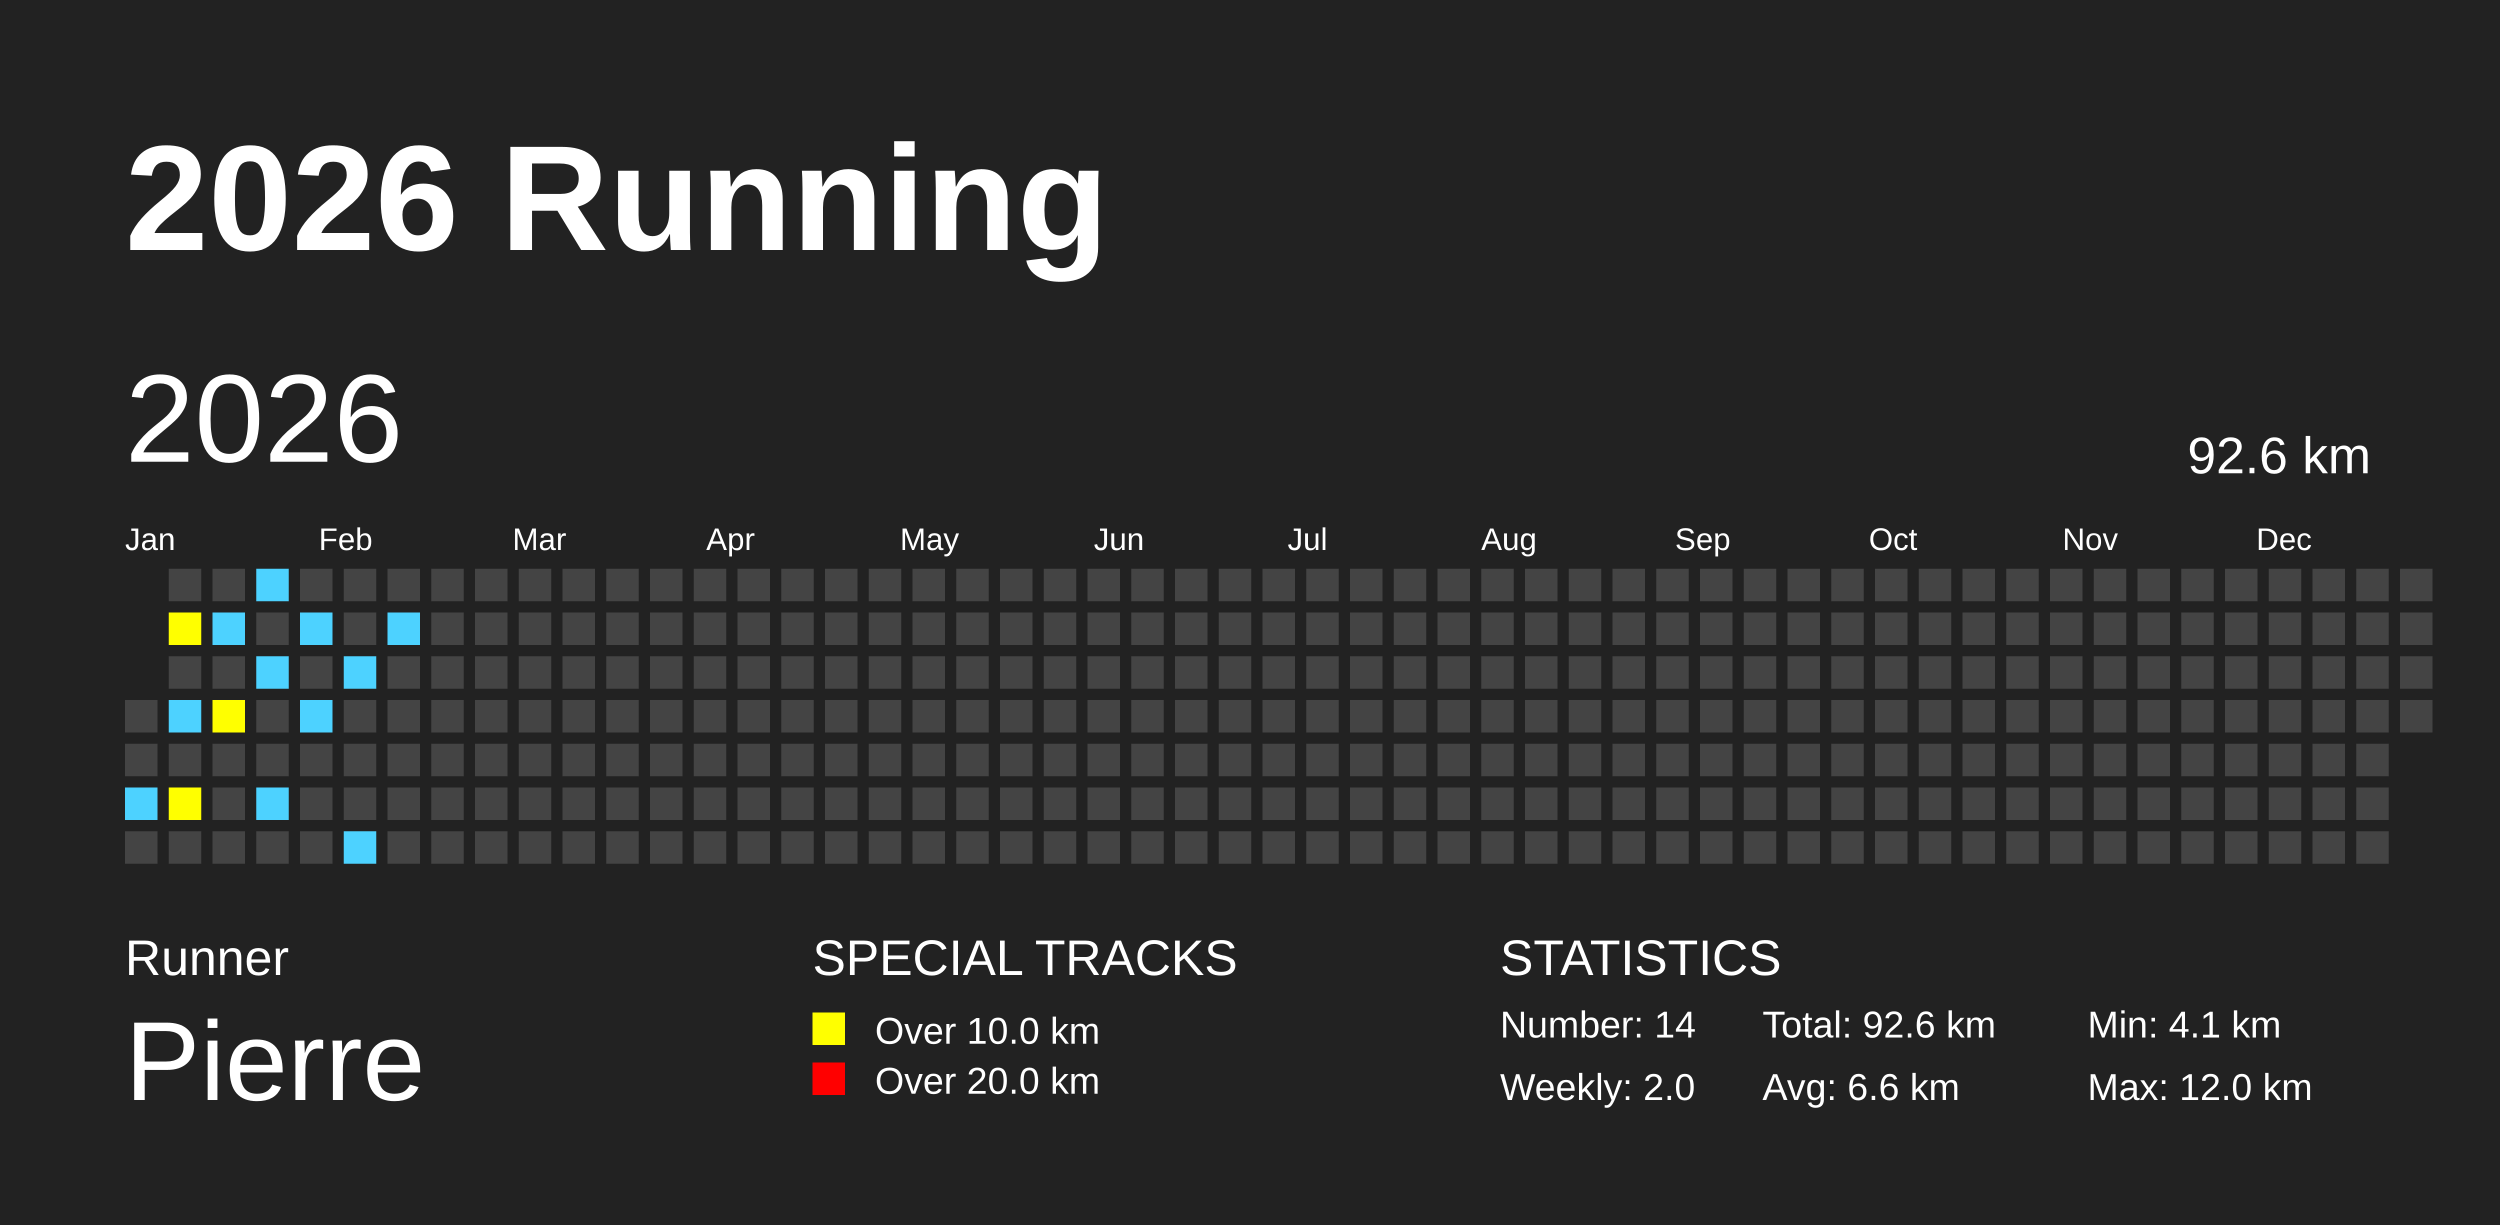
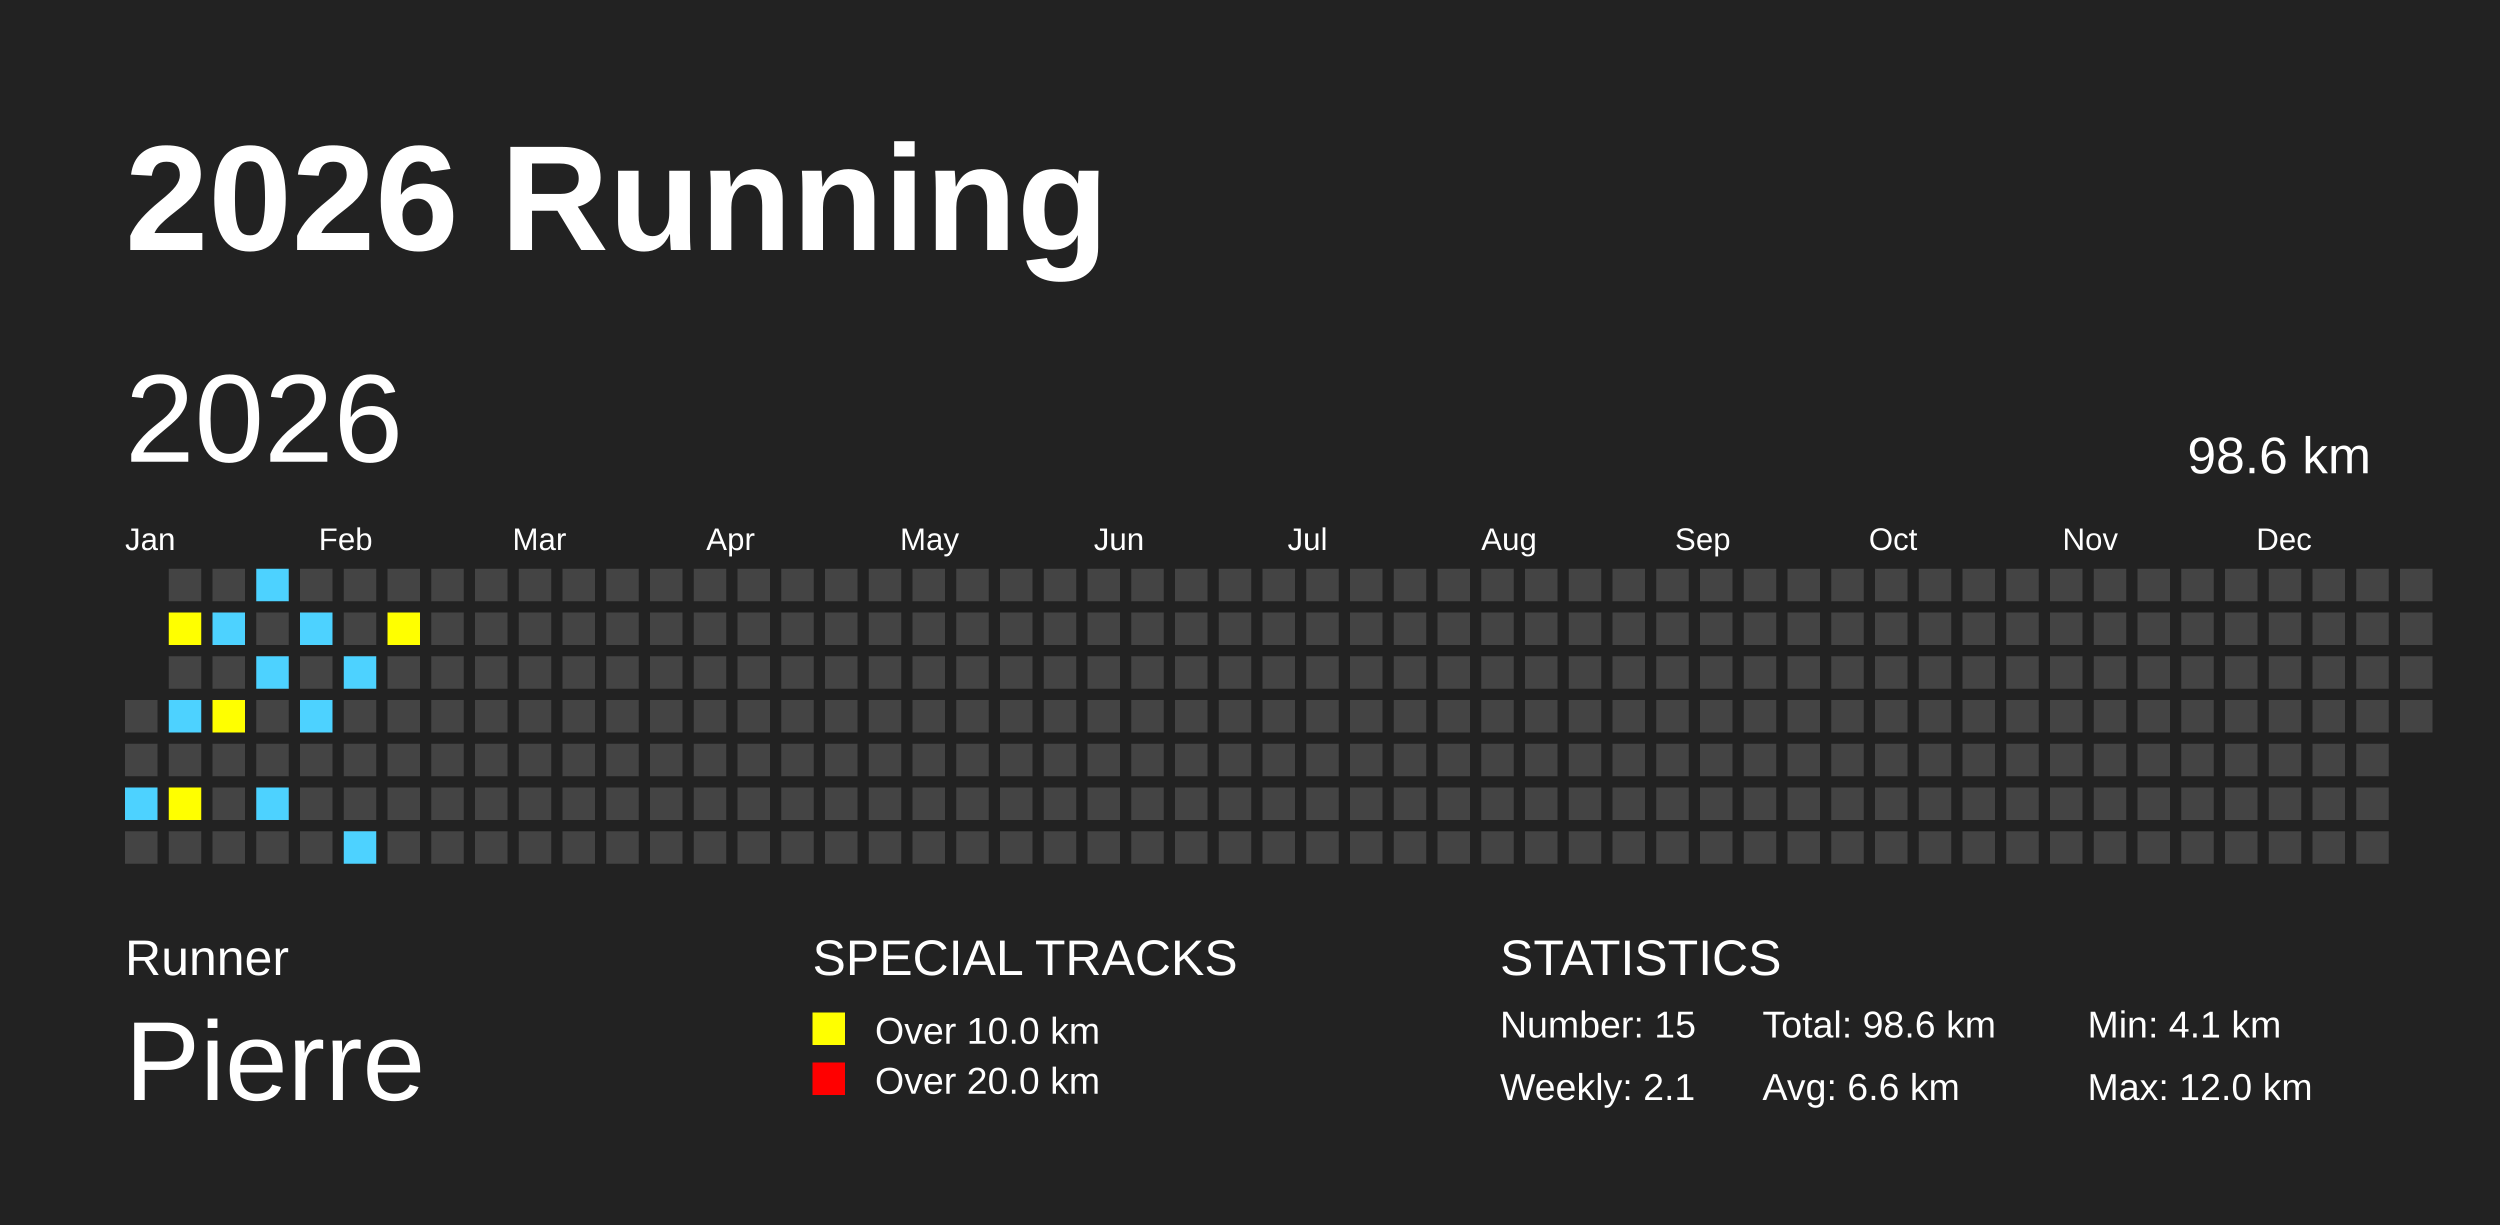
<svg xmlns="http://www.w3.org/2000/svg" baseProfile="full" height="98mm" version="1.1" viewBox="0,0,200,98" width="200mm">
  <defs />
  <rect fill="#222222" height="98" width="200" x="0" y="0" />
  <text fill="#FFFFFF" style="font-size:12px; font-family:Arial; font-weight:bold;" x="10" y="20">2026 Running</text>
  <text fill="#FFFFFF" style="font-size:4px; font-family:Arial" x="10" y="78">Runner</text>
  <text fill="#FFFFFF" style="font-size:9px; font-family:Arial" x="10" y="88">Pierre</text>
  <text fill="#FFFFFF" style="font-size:4px; font-family:Arial" x="65" y="78">SPECIAL TRACKS</text>
  <rect fill="yellow" height="2.6" width="2.6" x="65" y="81" />
  <text fill="#FFFFFF" style="font-size:3px; font-family:Arial" x="70" y="83.5">Over 10.0 km</text>
  <rect fill="red" height="2.6" width="2.6" x="65" y="85" />
  <text fill="#FFFFFF" style="font-size:3px; font-family:Arial" x="70" y="87.5">Over 20.0 km</text>
  <text fill="#FFFFFF" style="font-size:4px; font-family:Arial" x="120" y="78">STATISTICS</text>
-   <text fill="#FFFFFF" style="font-size:3px; font-family:Arial" x="120" y="83">Number: 14</text>
-   <text fill="#FFFFFF" style="font-size:3px; font-family:Arial" x="120" y="88">Weekly: 2.0</text>
-   <text fill="#FFFFFF" style="font-size:3px; font-family:Arial" x="141" y="83">Total: 92.6 km</text>
+   <text fill="#FFFFFF" style="font-size:3px; font-family:Arial" x="120" y="83">Number: 15</text>
+   <text fill="#FFFFFF" style="font-size:3px; font-family:Arial" x="120" y="88">Weekly: 2.1</text>
+   <text fill="#FFFFFF" style="font-size:3px; font-family:Arial" x="141" y="83">Total: 98.6 km</text>
  <text fill="#FFFFFF" style="font-size:3px; font-family:Arial" x="141" y="88">Avg: 6.6 km</text>
  <text fill="#FFFFFF" style="font-size:3px; font-family:Arial" x="167" y="83">Min: 4.1 km</text>
  <text fill="#FFFFFF" style="font-size:3px; font-family:Arial" x="167" y="88">Max: 12.0 km</text>
  <text dominant-baseline="hanging" fill="#FFFFFF" style="font-size:10.0px; font-family:Arial;" x="10" y="30">2026</text>
-   <text dominant-baseline="hanging" fill="#FFFFFF" style="font-size:4.125px; font-family:Arial;" x="175" y="35">92.6 km</text>
+   <text dominant-baseline="hanging" fill="#FFFFFF" style="font-size:4.125px; font-family:Arial;" x="175" y="35">98.6 km</text>
  <text fill="#FFFFFF" style="font-size:2.5px; font-family:Arial" x="10.0" y="44">Jan</text>
  <text fill="#FFFFFF" style="font-size:2.5px; font-family:Arial" x="25.5" y="44">Feb</text>
  <text fill="#FFFFFF" style="font-size:2.5px; font-family:Arial" x="41.0" y="44">Mar</text>
  <text fill="#FFFFFF" style="font-size:2.5px; font-family:Arial" x="56.5" y="44">Apr</text>
  <text fill="#FFFFFF" style="font-size:2.5px; font-family:Arial" x="72.0" y="44">May</text>
  <text fill="#FFFFFF" style="font-size:2.5px; font-family:Arial" x="87.5" y="44">Jun</text>
  <text fill="#FFFFFF" style="font-size:2.5px; font-family:Arial" x="103.0" y="44">Jul</text>
  <text fill="#FFFFFF" style="font-size:2.5px; font-family:Arial" x="118.5" y="44">Aug</text>
  <text fill="#FFFFFF" style="font-size:2.5px; font-family:Arial" x="134.0" y="44">Sep</text>
  <text fill="#FFFFFF" style="font-size:2.5px; font-family:Arial" x="149.5" y="44">Oct</text>
  <text fill="#FFFFFF" style="font-size:2.5px; font-family:Arial" x="165.0" y="44">Nov</text>
  <text fill="#FFFFFF" style="font-size:2.5px; font-family:Arial" x="180.5" y="44">Dec</text>
  <rect fill="#444444" height="2.6" width="2.6" x="10.0" y="56.0" />
  <rect fill="#444444" height="2.6" width="2.6" x="10.0" y="59.5" />
  <rect fill="#4DD2FF" height="2.6" width="2.6" x="10.0" y="63.0" />
  <rect fill="#444444" height="2.6" width="2.6" x="10.0" y="66.5" />
  <rect fill="#444444" height="2.6" width="2.6" x="13.5" y="45.5" />
  <rect fill="yellow" height="2.6" width="2.6" x="13.5" y="49.0" />
  <rect fill="#444444" height="2.6" width="2.6" x="13.5" y="52.5" />
  <rect fill="#4DD2FF" height="2.6" width="2.6" x="13.5" y="56.0" />
  <rect fill="#444444" height="2.6" width="2.6" x="13.5" y="59.5" />
  <rect fill="yellow" height="2.6" width="2.6" x="13.5" y="63.0" />
  <rect fill="#444444" height="2.6" width="2.6" x="13.5" y="66.5" />
  <rect fill="#444444" height="2.6" width="2.6" x="17.0" y="45.5" />
  <rect fill="#4DD2FF" height="2.6" width="2.6" x="17.0" y="49.0" />
  <rect fill="#444444" height="2.6" width="2.6" x="17.0" y="52.5" />
  <rect fill="yellow" height="2.6" width="2.6" x="17.0" y="56.0" />
  <rect fill="#444444" height="2.6" width="2.6" x="17.0" y="59.5" />
  <rect fill="#444444" height="2.6" width="2.6" x="17.0" y="63.0" />
  <rect fill="#444444" height="2.6" width="2.6" x="17.0" y="66.5" />
  <rect fill="#4DD2FF" height="2.6" width="2.6" x="20.5" y="45.5" />
  <rect fill="#444444" height="2.6" width="2.6" x="20.5" y="49.0" />
  <rect fill="#4DD2FF" height="2.6" width="2.6" x="20.5" y="52.5" />
  <rect fill="#444444" height="2.6" width="2.6" x="20.5" y="56.0" />
  <rect fill="#444444" height="2.6" width="2.6" x="20.5" y="59.5" />
  <rect fill="#4DD2FF" height="2.6" width="2.6" x="20.5" y="63.0" />
  <rect fill="#444444" height="2.6" width="2.6" x="20.5" y="66.5" />
  <rect fill="#444444" height="2.6" width="2.6" x="24.0" y="45.5" />
  <rect fill="#4DD2FF" height="2.6" width="2.6" x="24.0" y="49.0" />
  <rect fill="#444444" height="2.6" width="2.6" x="24.0" y="52.5" />
  <rect fill="#4DD2FF" height="2.6" width="2.6" x="24.0" y="56.0" />
  <rect fill="#444444" height="2.6" width="2.6" x="24.0" y="59.5" />
  <rect fill="#444444" height="2.6" width="2.6" x="24.0" y="63.0" />
  <rect fill="#444444" height="2.6" width="2.6" x="24.0" y="66.5" />
  <rect fill="#444444" height="2.6" width="2.6" x="27.5" y="45.5" />
  <rect fill="#444444" height="2.6" width="2.6" x="27.5" y="49.0" />
  <rect fill="#4DD2FF" height="2.6" width="2.6" x="27.5" y="52.5" />
  <rect fill="#444444" height="2.6" width="2.6" x="27.5" y="56.0" />
  <rect fill="#444444" height="2.6" width="2.6" x="27.5" y="59.5" />
  <rect fill="#444444" height="2.6" width="2.6" x="27.5" y="63.0" />
  <rect fill="#4DD2FF" height="2.6" width="2.6" x="27.5" y="66.5" />
  <rect fill="#444444" height="2.6" width="2.6" x="31.0" y="45.5" />
-   <rect fill="#4DD2FF" height="2.6" width="2.6" x="31.0" y="49.0" />
+   <rect fill="yellow" height="2.6" width="2.6" x="31.0" y="49.0" />
  <rect fill="#444444" height="2.6" width="2.6" x="31.0" y="52.5" />
  <rect fill="#444444" height="2.6" width="2.6" x="31.0" y="56.0" />
  <rect fill="#444444" height="2.6" width="2.6" x="31.0" y="59.5" />
  <rect fill="#444444" height="2.6" width="2.6" x="31.0" y="63.0" />
  <rect fill="#444444" height="2.6" width="2.6" x="31.0" y="66.5" />
  <rect fill="#444444" height="2.6" width="2.6" x="34.5" y="45.5" />
  <rect fill="#444444" height="2.6" width="2.6" x="34.5" y="49.0" />
  <rect fill="#444444" height="2.6" width="2.6" x="34.5" y="52.5" />
  <rect fill="#444444" height="2.6" width="2.6" x="34.5" y="56.0" />
  <rect fill="#444444" height="2.6" width="2.6" x="34.5" y="59.5" />
  <rect fill="#444444" height="2.6" width="2.6" x="34.5" y="63.0" />
  <rect fill="#444444" height="2.6" width="2.6" x="34.5" y="66.5" />
  <rect fill="#444444" height="2.6" width="2.6" x="38.0" y="45.5" />
  <rect fill="#444444" height="2.6" width="2.6" x="38.0" y="49.0" />
  <rect fill="#444444" height="2.6" width="2.6" x="38.0" y="52.5" />
  <rect fill="#444444" height="2.6" width="2.6" x="38.0" y="56.0" />
  <rect fill="#444444" height="2.6" width="2.6" x="38.0" y="59.5" />
  <rect fill="#444444" height="2.6" width="2.6" x="38.0" y="63.0" />
  <rect fill="#444444" height="2.6" width="2.6" x="38.0" y="66.5" />
  <rect fill="#444444" height="2.6" width="2.6" x="41.5" y="45.5" />
  <rect fill="#444444" height="2.6" width="2.6" x="41.5" y="49.0" />
  <rect fill="#444444" height="2.6" width="2.6" x="41.5" y="52.5" />
  <rect fill="#444444" height="2.6" width="2.6" x="41.5" y="56.0" />
  <rect fill="#444444" height="2.6" width="2.6" x="41.5" y="59.5" />
  <rect fill="#444444" height="2.6" width="2.6" x="41.5" y="63.0" />
  <rect fill="#444444" height="2.6" width="2.6" x="41.5" y="66.5" />
  <rect fill="#444444" height="2.6" width="2.6" x="45.0" y="45.5" />
  <rect fill="#444444" height="2.6" width="2.6" x="45.0" y="49.0" />
  <rect fill="#444444" height="2.6" width="2.6" x="45.0" y="52.5" />
  <rect fill="#444444" height="2.6" width="2.6" x="45.0" y="56.0" />
  <rect fill="#444444" height="2.6" width="2.6" x="45.0" y="59.5" />
  <rect fill="#444444" height="2.6" width="2.6" x="45.0" y="63.0" />
  <rect fill="#444444" height="2.6" width="2.6" x="45.0" y="66.5" />
  <rect fill="#444444" height="2.6" width="2.6" x="48.5" y="45.5" />
  <rect fill="#444444" height="2.6" width="2.6" x="48.5" y="49.0" />
  <rect fill="#444444" height="2.6" width="2.6" x="48.5" y="52.5" />
  <rect fill="#444444" height="2.6" width="2.6" x="48.5" y="56.0" />
  <rect fill="#444444" height="2.6" width="2.6" x="48.5" y="59.5" />
  <rect fill="#444444" height="2.6" width="2.6" x="48.5" y="63.0" />
  <rect fill="#444444" height="2.6" width="2.6" x="48.5" y="66.5" />
  <rect fill="#444444" height="2.6" width="2.6" x="52.0" y="45.5" />
  <rect fill="#444444" height="2.6" width="2.6" x="52.0" y="49.0" />
  <rect fill="#444444" height="2.6" width="2.6" x="52.0" y="52.5" />
  <rect fill="#444444" height="2.6" width="2.6" x="52.0" y="56.0" />
  <rect fill="#444444" height="2.6" width="2.6" x="52.0" y="59.5" />
  <rect fill="#444444" height="2.6" width="2.6" x="52.0" y="63.0" />
  <rect fill="#444444" height="2.6" width="2.6" x="52.0" y="66.5" />
  <rect fill="#444444" height="2.6" width="2.6" x="55.5" y="45.5" />
  <rect fill="#444444" height="2.6" width="2.6" x="55.5" y="49.0" />
  <rect fill="#444444" height="2.6" width="2.6" x="55.5" y="52.5" />
  <rect fill="#444444" height="2.6" width="2.6" x="55.5" y="56.0" />
  <rect fill="#444444" height="2.6" width="2.6" x="55.5" y="59.5" />
  <rect fill="#444444" height="2.6" width="2.6" x="55.5" y="63.0" />
  <rect fill="#444444" height="2.6" width="2.6" x="55.5" y="66.5" />
  <rect fill="#444444" height="2.6" width="2.6" x="59.0" y="45.5" />
  <rect fill="#444444" height="2.6" width="2.6" x="59.0" y="49.0" />
  <rect fill="#444444" height="2.6" width="2.6" x="59.0" y="52.5" />
  <rect fill="#444444" height="2.6" width="2.6" x="59.0" y="56.0" />
  <rect fill="#444444" height="2.6" width="2.6" x="59.0" y="59.5" />
  <rect fill="#444444" height="2.6" width="2.6" x="59.0" y="63.0" />
  <rect fill="#444444" height="2.6" width="2.6" x="59.0" y="66.5" />
  <rect fill="#444444" height="2.6" width="2.6" x="62.5" y="45.5" />
  <rect fill="#444444" height="2.6" width="2.6" x="62.5" y="49.0" />
  <rect fill="#444444" height="2.6" width="2.6" x="62.5" y="52.5" />
  <rect fill="#444444" height="2.6" width="2.6" x="62.5" y="56.0" />
  <rect fill="#444444" height="2.6" width="2.6" x="62.5" y="59.5" />
  <rect fill="#444444" height="2.6" width="2.6" x="62.5" y="63.0" />
  <rect fill="#444444" height="2.6" width="2.6" x="62.5" y="66.5" />
  <rect fill="#444444" height="2.6" width="2.6" x="66.0" y="45.5" />
  <rect fill="#444444" height="2.6" width="2.6" x="66.0" y="49.0" />
  <rect fill="#444444" height="2.6" width="2.6" x="66.0" y="52.5" />
  <rect fill="#444444" height="2.6" width="2.6" x="66.0" y="56.0" />
  <rect fill="#444444" height="2.6" width="2.6" x="66.0" y="59.5" />
  <rect fill="#444444" height="2.6" width="2.6" x="66.0" y="63.0" />
  <rect fill="#444444" height="2.6" width="2.6" x="66.0" y="66.5" />
  <rect fill="#444444" height="2.6" width="2.6" x="69.5" y="45.5" />
  <rect fill="#444444" height="2.6" width="2.6" x="69.5" y="49.0" />
  <rect fill="#444444" height="2.6" width="2.6" x="69.5" y="52.5" />
  <rect fill="#444444" height="2.6" width="2.6" x="69.5" y="56.0" />
  <rect fill="#444444" height="2.6" width="2.6" x="69.5" y="59.5" />
  <rect fill="#444444" height="2.6" width="2.6" x="69.5" y="63.0" />
  <rect fill="#444444" height="2.6" width="2.6" x="69.5" y="66.5" />
  <rect fill="#444444" height="2.6" width="2.6" x="73.0" y="45.5" />
  <rect fill="#444444" height="2.6" width="2.6" x="73.0" y="49.0" />
  <rect fill="#444444" height="2.6" width="2.6" x="73.0" y="52.5" />
  <rect fill="#444444" height="2.6" width="2.6" x="73.0" y="56.0" />
  <rect fill="#444444" height="2.6" width="2.6" x="73.0" y="59.5" />
  <rect fill="#444444" height="2.6" width="2.6" x="73.0" y="63.0" />
  <rect fill="#444444" height="2.6" width="2.6" x="73.0" y="66.5" />
  <rect fill="#444444" height="2.6" width="2.6" x="76.5" y="45.5" />
  <rect fill="#444444" height="2.6" width="2.6" x="76.5" y="49.0" />
  <rect fill="#444444" height="2.6" width="2.6" x="76.5" y="52.5" />
  <rect fill="#444444" height="2.6" width="2.6" x="76.5" y="56.0" />
  <rect fill="#444444" height="2.6" width="2.6" x="76.5" y="59.5" />
  <rect fill="#444444" height="2.6" width="2.6" x="76.5" y="63.0" />
  <rect fill="#444444" height="2.6" width="2.6" x="76.5" y="66.5" />
  <rect fill="#444444" height="2.6" width="2.6" x="80.0" y="45.5" />
  <rect fill="#444444" height="2.6" width="2.6" x="80.0" y="49.0" />
  <rect fill="#444444" height="2.6" width="2.6" x="80.0" y="52.5" />
  <rect fill="#444444" height="2.6" width="2.6" x="80.0" y="56.0" />
  <rect fill="#444444" height="2.6" width="2.6" x="80.0" y="59.5" />
  <rect fill="#444444" height="2.6" width="2.6" x="80.0" y="63.0" />
  <rect fill="#444444" height="2.6" width="2.6" x="80.0" y="66.5" />
  <rect fill="#444444" height="2.6" width="2.6" x="83.5" y="45.5" />
  <rect fill="#444444" height="2.6" width="2.6" x="83.5" y="49.0" />
  <rect fill="#444444" height="2.6" width="2.6" x="83.5" y="52.5" />
  <rect fill="#444444" height="2.6" width="2.6" x="83.5" y="56.0" />
  <rect fill="#444444" height="2.6" width="2.6" x="83.5" y="59.5" />
  <rect fill="#444444" height="2.6" width="2.6" x="83.5" y="63.0" />
  <rect fill="#444444" height="2.6" width="2.6" x="83.5" y="66.5" />
  <rect fill="#444444" height="2.6" width="2.6" x="87.0" y="45.5" />
  <rect fill="#444444" height="2.6" width="2.6" x="87.0" y="49.0" />
  <rect fill="#444444" height="2.6" width="2.6" x="87.0" y="52.5" />
  <rect fill="#444444" height="2.6" width="2.6" x="87.0" y="56.0" />
  <rect fill="#444444" height="2.6" width="2.6" x="87.0" y="59.5" />
  <rect fill="#444444" height="2.6" width="2.6" x="87.0" y="63.0" />
  <rect fill="#444444" height="2.6" width="2.6" x="87.0" y="66.5" />
  <rect fill="#444444" height="2.6" width="2.6" x="90.5" y="45.5" />
  <rect fill="#444444" height="2.6" width="2.6" x="90.5" y="49.0" />
  <rect fill="#444444" height="2.6" width="2.6" x="90.5" y="52.5" />
  <rect fill="#444444" height="2.6" width="2.6" x="90.5" y="56.0" />
  <rect fill="#444444" height="2.6" width="2.6" x="90.5" y="59.5" />
  <rect fill="#444444" height="2.6" width="2.6" x="90.5" y="63.0" />
  <rect fill="#444444" height="2.6" width="2.6" x="90.5" y="66.5" />
  <rect fill="#444444" height="2.6" width="2.6" x="94.0" y="45.5" />
  <rect fill="#444444" height="2.6" width="2.6" x="94.0" y="49.0" />
  <rect fill="#444444" height="2.6" width="2.6" x="94.0" y="52.5" />
  <rect fill="#444444" height="2.6" width="2.6" x="94.0" y="56.0" />
  <rect fill="#444444" height="2.6" width="2.6" x="94.0" y="59.5" />
  <rect fill="#444444" height="2.6" width="2.6" x="94.0" y="63.0" />
  <rect fill="#444444" height="2.6" width="2.6" x="94.0" y="66.5" />
  <rect fill="#444444" height="2.6" width="2.6" x="97.5" y="45.5" />
  <rect fill="#444444" height="2.6" width="2.6" x="97.5" y="49.0" />
  <rect fill="#444444" height="2.6" width="2.6" x="97.5" y="52.5" />
  <rect fill="#444444" height="2.6" width="2.6" x="97.5" y="56.0" />
  <rect fill="#444444" height="2.6" width="2.6" x="97.5" y="59.5" />
  <rect fill="#444444" height="2.6" width="2.6" x="97.5" y="63.0" />
  <rect fill="#444444" height="2.6" width="2.6" x="97.5" y="66.5" />
  <rect fill="#444444" height="2.6" width="2.6" x="101.0" y="45.5" />
  <rect fill="#444444" height="2.6" width="2.6" x="101.0" y="49.0" />
  <rect fill="#444444" height="2.6" width="2.6" x="101.0" y="52.5" />
  <rect fill="#444444" height="2.6" width="2.6" x="101.0" y="56.0" />
  <rect fill="#444444" height="2.6" width="2.6" x="101.0" y="59.5" />
  <rect fill="#444444" height="2.6" width="2.6" x="101.0" y="63.0" />
  <rect fill="#444444" height="2.6" width="2.6" x="101.0" y="66.5" />
  <rect fill="#444444" height="2.6" width="2.6" x="104.5" y="45.5" />
  <rect fill="#444444" height="2.6" width="2.6" x="104.5" y="49.0" />
  <rect fill="#444444" height="2.6" width="2.6" x="104.5" y="52.5" />
  <rect fill="#444444" height="2.6" width="2.6" x="104.5" y="56.0" />
  <rect fill="#444444" height="2.6" width="2.6" x="104.5" y="59.5" />
  <rect fill="#444444" height="2.6" width="2.6" x="104.5" y="63.0" />
  <rect fill="#444444" height="2.6" width="2.6" x="104.5" y="66.5" />
  <rect fill="#444444" height="2.6" width="2.6" x="108.0" y="45.5" />
  <rect fill="#444444" height="2.6" width="2.6" x="108.0" y="49.0" />
  <rect fill="#444444" height="2.6" width="2.6" x="108.0" y="52.5" />
  <rect fill="#444444" height="2.6" width="2.6" x="108.0" y="56.0" />
  <rect fill="#444444" height="2.6" width="2.6" x="108.0" y="59.5" />
  <rect fill="#444444" height="2.6" width="2.6" x="108.0" y="63.0" />
  <rect fill="#444444" height="2.6" width="2.6" x="108.0" y="66.5" />
  <rect fill="#444444" height="2.6" width="2.6" x="111.5" y="45.5" />
  <rect fill="#444444" height="2.6" width="2.6" x="111.5" y="49.0" />
  <rect fill="#444444" height="2.6" width="2.6" x="111.5" y="52.5" />
  <rect fill="#444444" height="2.6" width="2.6" x="111.5" y="56.0" />
  <rect fill="#444444" height="2.6" width="2.6" x="111.5" y="59.5" />
  <rect fill="#444444" height="2.6" width="2.6" x="111.5" y="63.0" />
  <rect fill="#444444" height="2.6" width="2.6" x="111.5" y="66.5" />
  <rect fill="#444444" height="2.6" width="2.6" x="115.0" y="45.5" />
  <rect fill="#444444" height="2.6" width="2.6" x="115.0" y="49.0" />
  <rect fill="#444444" height="2.6" width="2.6" x="115.0" y="52.5" />
  <rect fill="#444444" height="2.6" width="2.6" x="115.0" y="56.0" />
  <rect fill="#444444" height="2.6" width="2.6" x="115.0" y="59.5" />
  <rect fill="#444444" height="2.6" width="2.6" x="115.0" y="63.0" />
  <rect fill="#444444" height="2.6" width="2.6" x="115.0" y="66.5" />
  <rect fill="#444444" height="2.6" width="2.6" x="118.5" y="45.5" />
  <rect fill="#444444" height="2.6" width="2.6" x="118.5" y="49.0" />
  <rect fill="#444444" height="2.6" width="2.6" x="118.5" y="52.5" />
  <rect fill="#444444" height="2.6" width="2.6" x="118.5" y="56.0" />
  <rect fill="#444444" height="2.6" width="2.6" x="118.5" y="59.5" />
  <rect fill="#444444" height="2.6" width="2.6" x="118.5" y="63.0" />
  <rect fill="#444444" height="2.6" width="2.6" x="118.5" y="66.5" />
  <rect fill="#444444" height="2.6" width="2.6" x="122.0" y="45.5" />
  <rect fill="#444444" height="2.6" width="2.6" x="122.0" y="49.0" />
  <rect fill="#444444" height="2.6" width="2.6" x="122.0" y="52.5" />
  <rect fill="#444444" height="2.6" width="2.6" x="122.0" y="56.0" />
  <rect fill="#444444" height="2.6" width="2.6" x="122.0" y="59.5" />
  <rect fill="#444444" height="2.6" width="2.6" x="122.0" y="63.0" />
  <rect fill="#444444" height="2.6" width="2.6" x="122.0" y="66.5" />
  <rect fill="#444444" height="2.6" width="2.6" x="125.5" y="45.5" />
  <rect fill="#444444" height="2.6" width="2.6" x="125.5" y="49.0" />
  <rect fill="#444444" height="2.6" width="2.6" x="125.5" y="52.5" />
  <rect fill="#444444" height="2.6" width="2.6" x="125.5" y="56.0" />
  <rect fill="#444444" height="2.6" width="2.6" x="125.5" y="59.5" />
  <rect fill="#444444" height="2.6" width="2.6" x="125.5" y="63.0" />
  <rect fill="#444444" height="2.6" width="2.6" x="125.5" y="66.5" />
  <rect fill="#444444" height="2.6" width="2.6" x="129.0" y="45.5" />
  <rect fill="#444444" height="2.6" width="2.6" x="129.0" y="49.0" />
  <rect fill="#444444" height="2.6" width="2.6" x="129.0" y="52.5" />
  <rect fill="#444444" height="2.6" width="2.6" x="129.0" y="56.0" />
  <rect fill="#444444" height="2.6" width="2.6" x="129.0" y="59.5" />
  <rect fill="#444444" height="2.6" width="2.6" x="129.0" y="63.0" />
  <rect fill="#444444" height="2.6" width="2.6" x="129.0" y="66.5" />
  <rect fill="#444444" height="2.6" width="2.6" x="132.5" y="45.5" />
  <rect fill="#444444" height="2.6" width="2.6" x="132.5" y="49.0" />
  <rect fill="#444444" height="2.6" width="2.6" x="132.5" y="52.5" />
  <rect fill="#444444" height="2.6" width="2.6" x="132.5" y="56.0" />
  <rect fill="#444444" height="2.6" width="2.6" x="132.5" y="59.5" />
  <rect fill="#444444" height="2.6" width="2.6" x="132.5" y="63.0" />
  <rect fill="#444444" height="2.6" width="2.6" x="132.5" y="66.5" />
  <rect fill="#444444" height="2.6" width="2.6" x="136.0" y="45.5" />
  <rect fill="#444444" height="2.6" width="2.6" x="136.0" y="49.0" />
  <rect fill="#444444" height="2.6" width="2.6" x="136.0" y="52.5" />
  <rect fill="#444444" height="2.6" width="2.6" x="136.0" y="56.0" />
  <rect fill="#444444" height="2.6" width="2.6" x="136.0" y="59.5" />
  <rect fill="#444444" height="2.6" width="2.6" x="136.0" y="63.0" />
  <rect fill="#444444" height="2.6" width="2.6" x="136.0" y="66.5" />
  <rect fill="#444444" height="2.6" width="2.6" x="139.5" y="45.5" />
  <rect fill="#444444" height="2.6" width="2.6" x="139.5" y="49.0" />
  <rect fill="#444444" height="2.6" width="2.6" x="139.5" y="52.5" />
  <rect fill="#444444" height="2.6" width="2.6" x="139.5" y="56.0" />
  <rect fill="#444444" height="2.6" width="2.6" x="139.5" y="59.5" />
  <rect fill="#444444" height="2.6" width="2.6" x="139.5" y="63.0" />
  <rect fill="#444444" height="2.6" width="2.6" x="139.5" y="66.5" />
  <rect fill="#444444" height="2.6" width="2.6" x="143.0" y="45.5" />
  <rect fill="#444444" height="2.6" width="2.6" x="143.0" y="49.0" />
  <rect fill="#444444" height="2.6" width="2.6" x="143.0" y="52.5" />
  <rect fill="#444444" height="2.6" width="2.6" x="143.0" y="56.0" />
  <rect fill="#444444" height="2.6" width="2.6" x="143.0" y="59.5" />
  <rect fill="#444444" height="2.6" width="2.6" x="143.0" y="63.0" />
  <rect fill="#444444" height="2.6" width="2.6" x="143.0" y="66.5" />
  <rect fill="#444444" height="2.6" width="2.6" x="146.5" y="45.5" />
  <rect fill="#444444" height="2.6" width="2.6" x="146.5" y="49.0" />
  <rect fill="#444444" height="2.6" width="2.6" x="146.5" y="52.5" />
  <rect fill="#444444" height="2.6" width="2.6" x="146.5" y="56.0" />
  <rect fill="#444444" height="2.6" width="2.6" x="146.5" y="59.5" />
  <rect fill="#444444" height="2.6" width="2.6" x="146.5" y="63.0" />
  <rect fill="#444444" height="2.6" width="2.6" x="146.5" y="66.5" />
  <rect fill="#444444" height="2.6" width="2.6" x="150.0" y="45.5" />
  <rect fill="#444444" height="2.6" width="2.6" x="150.0" y="49.0" />
  <rect fill="#444444" height="2.6" width="2.6" x="150.0" y="52.5" />
  <rect fill="#444444" height="2.6" width="2.6" x="150.0" y="56.0" />
  <rect fill="#444444" height="2.6" width="2.6" x="150.0" y="59.5" />
  <rect fill="#444444" height="2.6" width="2.6" x="150.0" y="63.0" />
  <rect fill="#444444" height="2.6" width="2.6" x="150.0" y="66.5" />
  <rect fill="#444444" height="2.6" width="2.6" x="153.5" y="45.5" />
  <rect fill="#444444" height="2.6" width="2.6" x="153.5" y="49.0" />
  <rect fill="#444444" height="2.6" width="2.6" x="153.5" y="52.5" />
  <rect fill="#444444" height="2.6" width="2.6" x="153.5" y="56.0" />
  <rect fill="#444444" height="2.6" width="2.6" x="153.5" y="59.5" />
  <rect fill="#444444" height="2.6" width="2.6" x="153.5" y="63.0" />
  <rect fill="#444444" height="2.6" width="2.6" x="153.5" y="66.5" />
  <rect fill="#444444" height="2.6" width="2.6" x="157.0" y="45.5" />
  <rect fill="#444444" height="2.6" width="2.6" x="157.0" y="49.0" />
  <rect fill="#444444" height="2.6" width="2.6" x="157.0" y="52.5" />
  <rect fill="#444444" height="2.6" width="2.6" x="157.0" y="56.0" />
  <rect fill="#444444" height="2.6" width="2.6" x="157.0" y="59.5" />
  <rect fill="#444444" height="2.6" width="2.6" x="157.0" y="63.0" />
  <rect fill="#444444" height="2.6" width="2.6" x="157.0" y="66.5" />
  <rect fill="#444444" height="2.6" width="2.6" x="160.5" y="45.5" />
  <rect fill="#444444" height="2.6" width="2.6" x="160.5" y="49.0" />
  <rect fill="#444444" height="2.6" width="2.6" x="160.5" y="52.5" />
  <rect fill="#444444" height="2.6" width="2.6" x="160.5" y="56.0" />
  <rect fill="#444444" height="2.6" width="2.6" x="160.5" y="59.5" />
  <rect fill="#444444" height="2.6" width="2.6" x="160.5" y="63.0" />
  <rect fill="#444444" height="2.6" width="2.6" x="160.5" y="66.5" />
  <rect fill="#444444" height="2.6" width="2.6" x="164.0" y="45.5" />
  <rect fill="#444444" height="2.6" width="2.6" x="164.0" y="49.0" />
  <rect fill="#444444" height="2.6" width="2.6" x="164.0" y="52.5" />
  <rect fill="#444444" height="2.6" width="2.6" x="164.0" y="56.0" />
  <rect fill="#444444" height="2.6" width="2.6" x="164.0" y="59.5" />
  <rect fill="#444444" height="2.6" width="2.6" x="164.0" y="63.0" />
  <rect fill="#444444" height="2.6" width="2.6" x="164.0" y="66.5" />
  <rect fill="#444444" height="2.6" width="2.6" x="167.5" y="45.5" />
  <rect fill="#444444" height="2.6" width="2.6" x="167.5" y="49.0" />
  <rect fill="#444444" height="2.6" width="2.6" x="167.5" y="52.5" />
  <rect fill="#444444" height="2.6" width="2.6" x="167.5" y="56.0" />
  <rect fill="#444444" height="2.6" width="2.6" x="167.5" y="59.5" />
  <rect fill="#444444" height="2.6" width="2.6" x="167.5" y="63.0" />
  <rect fill="#444444" height="2.6" width="2.6" x="167.5" y="66.5" />
  <rect fill="#444444" height="2.6" width="2.6" x="171.0" y="45.5" />
  <rect fill="#444444" height="2.6" width="2.6" x="171.0" y="49.0" />
  <rect fill="#444444" height="2.6" width="2.6" x="171.0" y="52.5" />
  <rect fill="#444444" height="2.6" width="2.6" x="171.0" y="56.0" />
  <rect fill="#444444" height="2.6" width="2.6" x="171.0" y="59.5" />
  <rect fill="#444444" height="2.6" width="2.6" x="171.0" y="63.0" />
  <rect fill="#444444" height="2.6" width="2.6" x="171.0" y="66.5" />
  <rect fill="#444444" height="2.6" width="2.6" x="174.5" y="45.5" />
  <rect fill="#444444" height="2.6" width="2.6" x="174.5" y="49.0" />
  <rect fill="#444444" height="2.6" width="2.6" x="174.5" y="52.5" />
  <rect fill="#444444" height="2.6" width="2.6" x="174.5" y="56.0" />
  <rect fill="#444444" height="2.6" width="2.6" x="174.5" y="59.5" />
  <rect fill="#444444" height="2.6" width="2.6" x="174.5" y="63.0" />
  <rect fill="#444444" height="2.6" width="2.6" x="174.5" y="66.5" />
  <rect fill="#444444" height="2.6" width="2.6" x="178.0" y="45.5" />
  <rect fill="#444444" height="2.6" width="2.6" x="178.0" y="49.0" />
  <rect fill="#444444" height="2.6" width="2.6" x="178.0" y="52.5" />
  <rect fill="#444444" height="2.6" width="2.6" x="178.0" y="56.0" />
  <rect fill="#444444" height="2.6" width="2.6" x="178.0" y="59.5" />
  <rect fill="#444444" height="2.6" width="2.6" x="178.0" y="63.0" />
  <rect fill="#444444" height="2.6" width="2.6" x="178.0" y="66.5" />
  <rect fill="#444444" height="2.6" width="2.6" x="181.5" y="45.5" />
  <rect fill="#444444" height="2.6" width="2.6" x="181.5" y="49.0" />
  <rect fill="#444444" height="2.6" width="2.6" x="181.5" y="52.5" />
  <rect fill="#444444" height="2.6" width="2.6" x="181.5" y="56.0" />
  <rect fill="#444444" height="2.6" width="2.6" x="181.5" y="59.5" />
  <rect fill="#444444" height="2.6" width="2.6" x="181.5" y="63.0" />
  <rect fill="#444444" height="2.6" width="2.6" x="181.5" y="66.5" />
  <rect fill="#444444" height="2.6" width="2.6" x="185.0" y="45.5" />
  <rect fill="#444444" height="2.6" width="2.6" x="185.0" y="49.0" />
  <rect fill="#444444" height="2.6" width="2.6" x="185.0" y="52.5" />
  <rect fill="#444444" height="2.6" width="2.6" x="185.0" y="56.0" />
  <rect fill="#444444" height="2.6" width="2.6" x="185.0" y="59.5" />
  <rect fill="#444444" height="2.6" width="2.6" x="185.0" y="63.0" />
  <rect fill="#444444" height="2.6" width="2.6" x="185.0" y="66.5" />
  <rect fill="#444444" height="2.6" width="2.6" x="188.5" y="45.5" />
  <rect fill="#444444" height="2.6" width="2.6" x="188.5" y="49.0" />
  <rect fill="#444444" height="2.6" width="2.6" x="188.5" y="52.5" />
  <rect fill="#444444" height="2.6" width="2.6" x="188.5" y="56.0" />
  <rect fill="#444444" height="2.6" width="2.6" x="188.5" y="59.5" />
  <rect fill="#444444" height="2.6" width="2.6" x="188.5" y="63.0" />
  <rect fill="#444444" height="2.6" width="2.6" x="188.5" y="66.5" />
  <rect fill="#444444" height="2.6" width="2.6" x="192.0" y="45.5" />
  <rect fill="#444444" height="2.6" width="2.6" x="192.0" y="49.0" />
  <rect fill="#444444" height="2.6" width="2.6" x="192.0" y="52.5" />
  <rect fill="#444444" height="2.6" width="2.6" x="192.0" y="56.0" />
</svg>
